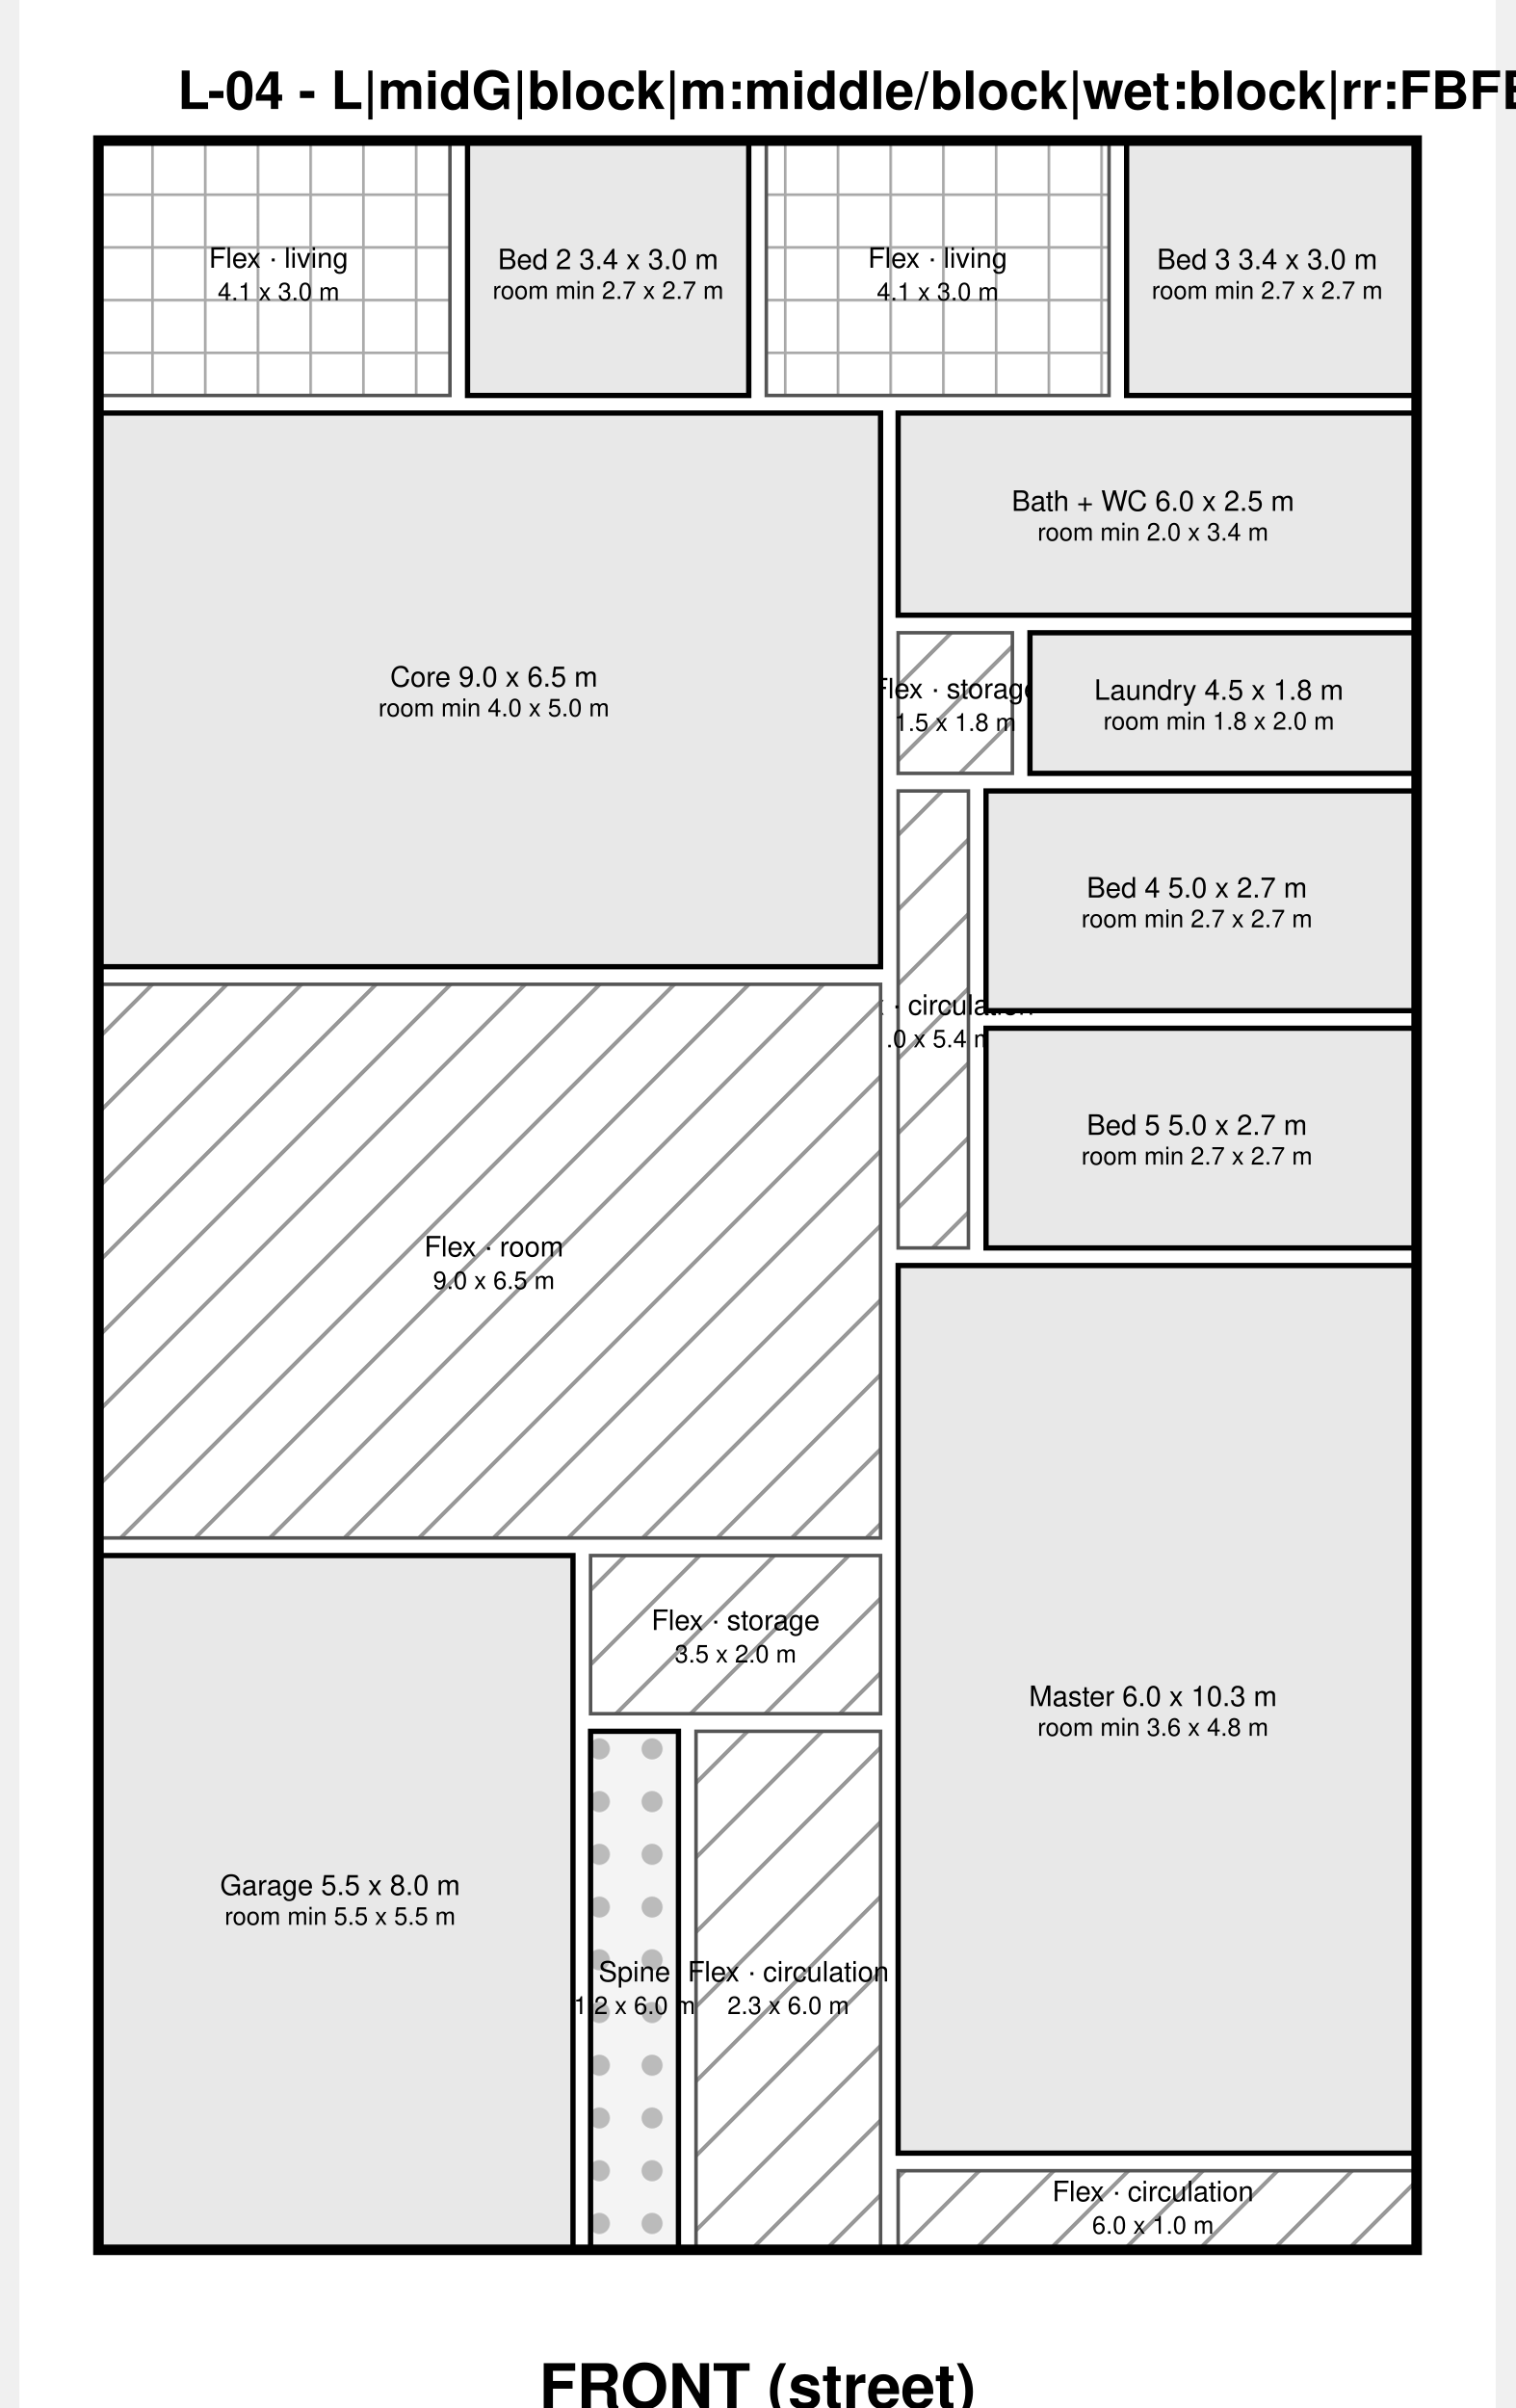
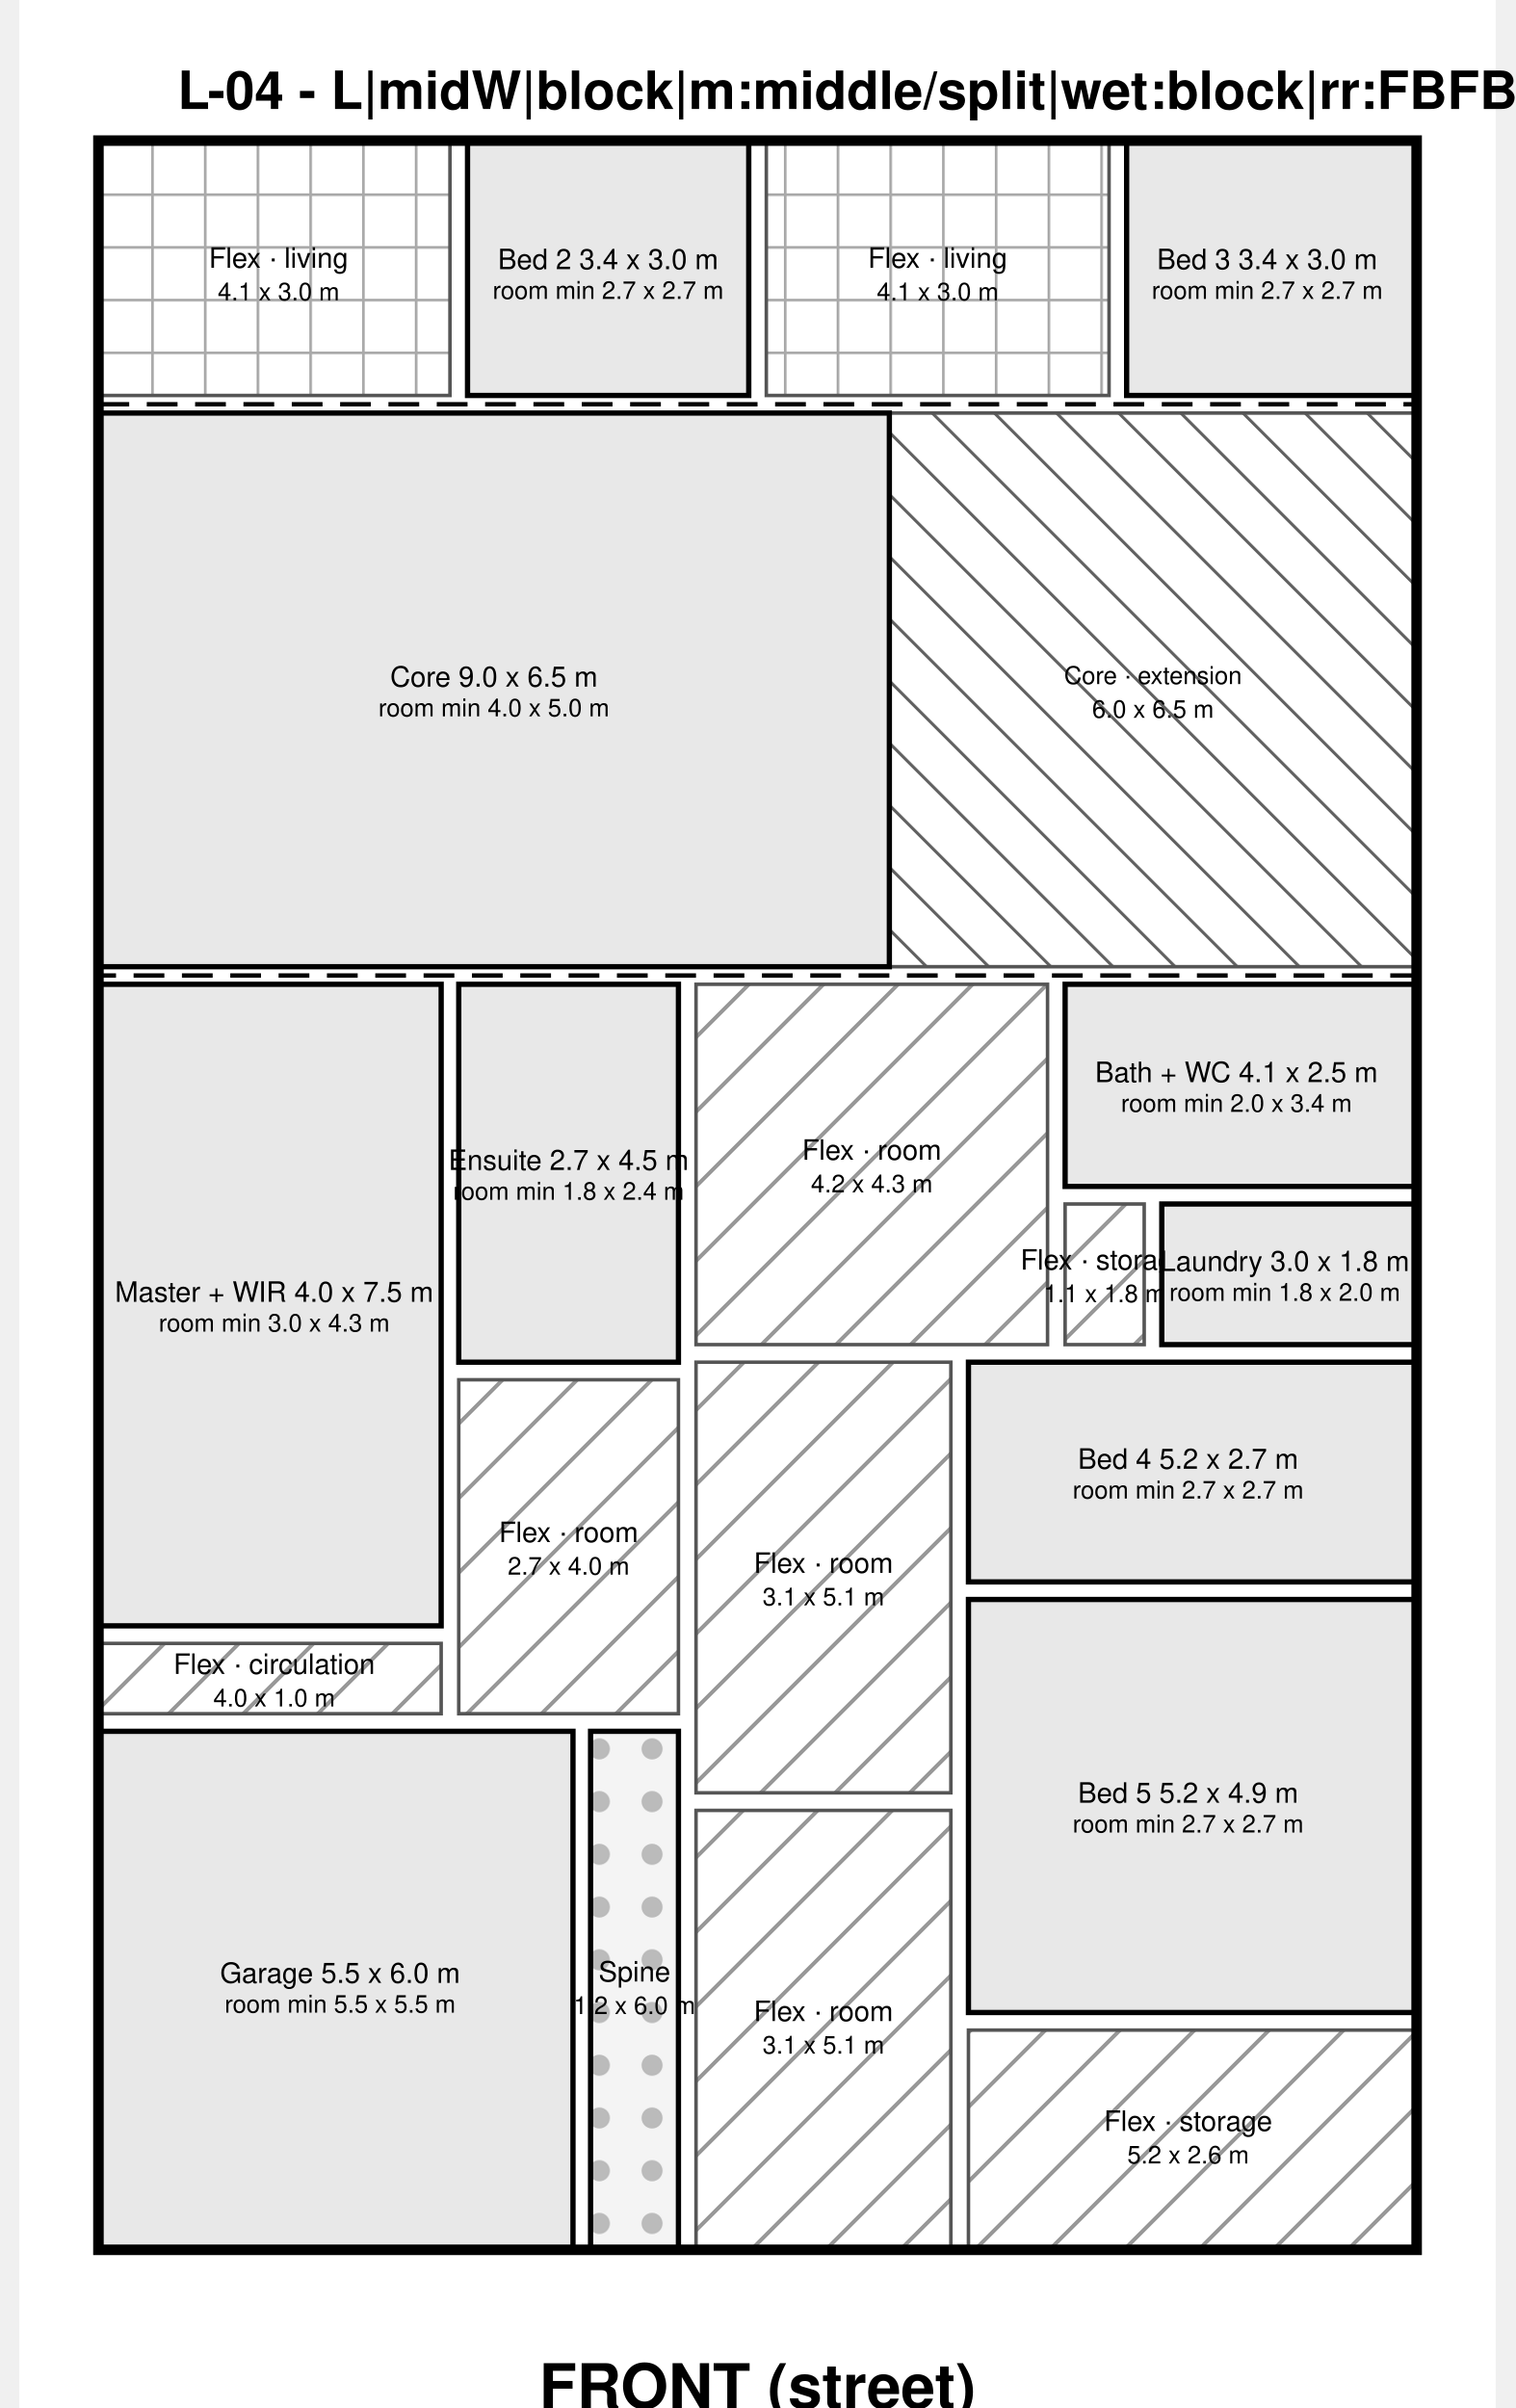
<svg xmlns="http://www.w3.org/2000/svg" width="840" height="1335" viewBox="-900 -1600 16800 27400" font-family="Helvetica, Arial, sans-serif" fill="#000">
  <defs>
    <pattern id="hatch" width="600" height="600" patternUnits="userSpaceOnUse" patternTransform="rotate(45)">
      <rect width="600" height="600" fill="#ffffff" />
      <line x1="0" y1="0" x2="0" y2="600" stroke="#999" stroke-width="90" />
    </pattern>
    <pattern id="hatch2" width="500" height="500" patternUnits="userSpaceOnUse" patternTransform="rotate(-45)">
      <rect width="500" height="500" fill="#ffffff" />
      <line x1="0" y1="0" x2="0" y2="500" stroke="#666" stroke-width="70" />
    </pattern>
    <pattern id="hatch3" width="600" height="600" patternUnits="userSpaceOnUse">
      <rect width="600" height="600" fill="#ffffff" />
      <line x1="0" y1="0" x2="0" y2="600" stroke="#aaa" stroke-width="60" />
      <line x1="0" y1="0" x2="600" y2="0" stroke="#aaa" stroke-width="60" />
    </pattern>
    <pattern id="dots" width="600" height="600" patternUnits="userSpaceOnUse">
      <rect width="600" height="600" fill="#f4f4f4" />
      <circle cx="300" cy="300" r="120" fill="#bbb" />
    </pattern>
  </defs>
  <rect x="-900" y="-1600" width="16800" height="27400" fill="#ffffff" />
-   <text x="900" y="-360" font-size="600" font-weight="bold">L-04 - L|midG|block|m:middle/block|wet:block|rr:FBFB|nofw|v0</text>
+   <text x="900" y="-360" font-size="600" font-weight="bold">L-04 - L|midW|block|m:middle/split|wet:block|rr:FBFB|nofw|v0</text>
  <g>
    <rect x="0" y="0" width="4000" height="2900" fill="url(#hatch3)" stroke="#555" stroke-width="40" />
    <text x="2050" y="1340" font-size="320" text-anchor="middle" dominant-baseline="middle">Flex · living</text>
    <text x="2050" y="1724" font-size="280" text-anchor="middle" dominant-baseline="middle">4.1 x 3.0 m</text>
  </g>
  <g>
    <rect x="7600" y="0" width="3900" height="2900" fill="url(#hatch3)" stroke="#555" stroke-width="40" />
    <text x="9550" y="1340" font-size="320" text-anchor="middle" dominant-baseline="middle">Flex · living</text>
    <text x="9550" y="1724" font-size="280" text-anchor="middle" dominant-baseline="middle">4.1 x 3.0 m</text>
  </g>
  <g>
-     <rect x="9100" y="5600" width="1300" height="1600" fill="url(#hatch)" stroke="#555" stroke-width="40" />
-     <text x="9750" y="6240" font-size="320" text-anchor="middle" dominant-baseline="middle">Flex · storage</text>
-     <text x="9750" y="6624" font-size="280" text-anchor="middle" dominant-baseline="middle">1.5 x 1.8 m</text>
+     <rect x="6800" y="9600" width="4000" height="4100" fill="url(#hatch)" stroke="#555" stroke-width="40" />
+     <text x="8800" y="11490" font-size="320" text-anchor="middle" dominant-baseline="middle">Flex · room</text>
+     <text x="8800" y="11874" font-size="280" text-anchor="middle" dominant-baseline="middle">4.2 x 4.3 m</text>
  </g>
  <g>
-     <rect x="9100" y="7400" width="800" height="5200" fill="url(#hatch)" stroke="#555" stroke-width="40" />
-     <text x="9500" y="9840" font-size="320" text-anchor="middle" dominant-baseline="middle">Flex · circulation</text>
-     <text x="9500" y="10224" font-size="280" text-anchor="middle" dominant-baseline="middle">1.0 x 5.4 m</text>
+     <rect x="11000" y="12100" width="900" height="1600" fill="url(#hatch)" stroke="#555" stroke-width="40" />
+     <text x="11450" y="12740" font-size="320" text-anchor="middle" dominant-baseline="middle">Flex · storage</text>
+     <text x="11450" y="13124" font-size="280" text-anchor="middle" dominant-baseline="middle">1.1 x 1.8 m</text>
  </g>
  <g>
-     <rect x="0" y="9600" width="8900" height="6300" fill="url(#hatch)" stroke="#555" stroke-width="40" />
-     <text x="4500" y="12590" font-size="320" text-anchor="middle" dominant-baseline="middle">Flex · room</text>
-     <text x="4500" y="12974" font-size="280" text-anchor="middle" dominant-baseline="middle">9.0 x 6.5 m</text>
+     <rect x="6800" y="13900" width="2900" height="4900" fill="url(#hatch)" stroke="#555" stroke-width="40" />
+     <text x="8250" y="16190" font-size="320" text-anchor="middle" dominant-baseline="middle">Flex · room</text>
+     <text x="8250" y="16574" font-size="280" text-anchor="middle" dominant-baseline="middle">3.1 x 5.1 m</text>
  </g>
  <g>
-     <rect x="5600" y="16100" width="3300" height="1800" fill="url(#hatch)" stroke="#555" stroke-width="40" />
-     <text x="7250" y="16840" font-size="320" text-anchor="middle" dominant-baseline="middle">Flex · storage</text>
-     <text x="7250" y="17224" font-size="280" text-anchor="middle" dominant-baseline="middle">3.5 x 2.0 m</text>
+     <rect x="4100" y="14100" width="2500" height="3800" fill="url(#hatch)" stroke="#555" stroke-width="40" />
+     <text x="5350" y="15840" font-size="320" text-anchor="middle" dominant-baseline="middle">Flex · room</text>
+     <text x="5350" y="16224" font-size="280" text-anchor="middle" dominant-baseline="middle">2.7 x 4.0 m</text>
  </g>
  <g>
-     <rect x="6800" y="18100" width="2100" height="5900" fill="url(#hatch)" stroke="#555" stroke-width="40" />
-     <text x="7850" y="20840" font-size="320" text-anchor="middle" dominant-baseline="middle">Flex · circulation</text>
-     <text x="7850" y="21224" font-size="280" text-anchor="middle" dominant-baseline="middle">2.3 x 6.0 m</text>
+     <rect x="0" y="17100" width="3900" height="800" fill="url(#hatch)" stroke="#555" stroke-width="40" />
+     <text x="2000" y="17340" font-size="320" text-anchor="middle" dominant-baseline="middle">Flex · circulation</text>
+     <text x="2000" y="17724" font-size="280" text-anchor="middle" dominant-baseline="middle">4.0 x 1.0 m</text>
  </g>
  <g>
-     <rect x="9100" y="23100" width="5900" height="900" fill="url(#hatch)" stroke="#555" stroke-width="40" />
-     <text x="12000" y="23340" font-size="320" text-anchor="middle" dominant-baseline="middle">Flex · circulation</text>
-     <text x="12000" y="23724" font-size="280" text-anchor="middle" dominant-baseline="middle">6.0 x 1.0 m</text>
+     <rect x="6800" y="19000" width="2900" height="5000" fill="url(#hatch)" stroke="#555" stroke-width="40" />
+     <text x="8250" y="21290" font-size="320" text-anchor="middle" dominant-baseline="middle">Flex · room</text>
+     <text x="8250" y="21674" font-size="280" text-anchor="middle" dominant-baseline="middle">3.1 x 5.1 m</text>
+   </g>
+   <g>
+     <rect x="9900" y="21500" width="5100" height="2500" fill="url(#hatch)" stroke="#555" stroke-width="40" />
+     <text x="12400" y="22540" font-size="320" text-anchor="middle" dominant-baseline="middle">Flex · storage</text>
+     <text x="12400" y="22924" font-size="280" text-anchor="middle" dominant-baseline="middle">5.2 x 2.6 m</text>
+   </g>
+   <g>
+     <rect x="9000" y="3100" width="6000" height="6300" fill="url(#hatch2)" stroke="#555" stroke-width="40" />
+     <text x="12000" y="6090" font-size="280" text-anchor="middle" dominant-baseline="middle">Core · extension</text>
+     <text x="12000" y="6474" font-size="280" text-anchor="middle" dominant-baseline="middle">6.0 x 6.5 m</text>
+     <rect x="0" y="3000" width="15000" height="6500" fill="none" stroke="#000" stroke-width="50" stroke-dasharray="350 200" />
  </g>
  <g>
    <rect x="4200" y="0" width="3200" height="2900" fill="#e8e8e8" stroke="#000" stroke-width="60" />
    <text x="5800" y="1356" font-size="320" text-anchor="middle" dominant-baseline="middle">Bed 2 3.4 x 3.0 m</text>
    <text x="5800" y="1708" font-size="280" text-anchor="middle" dominant-baseline="middle">room min 2.7 x 2.7 m</text>
  </g>
  <g>
    <rect x="11700" y="0" width="3300" height="2900" fill="#e8e8e8" stroke="#000" stroke-width="60" />
    <text x="13300" y="1356" font-size="320" text-anchor="middle" dominant-baseline="middle">Bed 3 3.4 x 3.0 m</text>
    <text x="13300" y="1708" font-size="280" text-anchor="middle" dominant-baseline="middle">room min 2.7 x 2.7 m</text>
  </g>
  <g>
-     <rect x="0" y="3100" width="8900" height="6300" fill="#e8e8e8" stroke="#000" stroke-width="60" />
+     <rect x="0" y="3100" width="9000" height="6300" fill="#e8e8e8" stroke="#000" stroke-width="60" />
    <text x="4500" y="6106" font-size="320" text-anchor="middle" dominant-baseline="middle">Core 9.0 x 6.5 m</text>
    <text x="4500" y="6458" font-size="280" text-anchor="middle" dominant-baseline="middle">room min 4.0 x 5.0 m</text>
  </g>
  <g>
-     <rect x="0" y="16100" width="5400" height="7900" fill="#e8e8e8" stroke="#000" stroke-width="60" />
-     <text x="2750" y="19856" font-size="320" text-anchor="middle" dominant-baseline="middle">Garage 5.5 x 8.0 m</text>
-     <text x="2750" y="20208" font-size="280" text-anchor="middle" dominant-baseline="middle">room min 5.5 x 5.5 m</text>
+     <rect x="0" y="9600" width="3900" height="7300" fill="#e8e8e8" stroke="#000" stroke-width="60" />
+     <text x="2000" y="13106" font-size="320" text-anchor="middle" dominant-baseline="middle">Master + WIR 4.0 x 7.5 m</text>
+     <text x="2000" y="13458" font-size="280" text-anchor="middle" dominant-baseline="middle">room min 3.0 x 4.3 m</text>
  </g>
  <g>
-     <rect x="9100" y="3100" width="5900" height="2300" fill="#e8e8e8" stroke="#000" stroke-width="60" />
-     <text x="12000" y="4106" font-size="320" text-anchor="middle" dominant-baseline="middle">Bath + WC 6.0 x 2.5 m</text>
-     <text x="12000" y="4458" font-size="280" text-anchor="middle" dominant-baseline="middle">room min 2.0 x 3.4 m</text>
+     <rect x="4100" y="9600" width="2500" height="4300" fill="#e8e8e8" stroke="#000" stroke-width="60" />
+     <text x="5350" y="11606" font-size="320" text-anchor="middle" dominant-baseline="middle">Ensuite 2.7 x 4.5 m</text>
+     <text x="5350" y="11958" font-size="280" text-anchor="middle" dominant-baseline="middle">room min 1.8 x 2.4 m</text>
  </g>
  <g>
-     <rect x="10600" y="5600" width="4400" height="1600" fill="#e8e8e8" stroke="#000" stroke-width="60" />
-     <text x="12750" y="6256" font-size="320" text-anchor="middle" dominant-baseline="middle">Laundry 4.5 x 1.8 m</text>
-     <text x="12750" y="6608" font-size="280" text-anchor="middle" dominant-baseline="middle">room min 1.8 x 2.0 m</text>
+     <rect x="0" y="18100" width="5400" height="5900" fill="#e8e8e8" stroke="#000" stroke-width="60" />
+     <text x="2750" y="20856" font-size="320" text-anchor="middle" dominant-baseline="middle">Garage 5.5 x 6.0 m</text>
+     <text x="2750" y="21208" font-size="280" text-anchor="middle" dominant-baseline="middle">room min 5.5 x 5.5 m</text>
  </g>
  <g>
-     <rect x="10100" y="7400" width="4900" height="2500" fill="#e8e8e8" stroke="#000" stroke-width="60" />
-     <text x="12500" y="8506" font-size="320" text-anchor="middle" dominant-baseline="middle">Bed 4 5.0 x 2.7 m</text>
-     <text x="12500" y="8858" font-size="280" text-anchor="middle" dominant-baseline="middle">room min 2.7 x 2.7 m</text>
+     <rect x="11000" y="9600" width="4000" height="2300" fill="#e8e8e8" stroke="#000" stroke-width="60" />
+     <text x="12950" y="10606" font-size="320" text-anchor="middle" dominant-baseline="middle">Bath + WC 4.1 x 2.5 m</text>
+     <text x="12950" y="10958" font-size="280" text-anchor="middle" dominant-baseline="middle">room min 2.0 x 3.4 m</text>
  </g>
  <g>
-     <rect x="10100" y="10100" width="4900" height="2500" fill="#e8e8e8" stroke="#000" stroke-width="60" />
-     <text x="12500" y="11206" font-size="320" text-anchor="middle" dominant-baseline="middle">Bed 5 5.0 x 2.7 m</text>
-     <text x="12500" y="11558" font-size="280" text-anchor="middle" dominant-baseline="middle">room min 2.7 x 2.7 m</text>
+     <rect x="12100" y="12100" width="2900" height="1600" fill="#e8e8e8" stroke="#000" stroke-width="60" />
+     <text x="13500" y="12756" font-size="320" text-anchor="middle" dominant-baseline="middle">Laundry 3.0 x 1.8 m</text>
+     <text x="13500" y="13108" font-size="280" text-anchor="middle" dominant-baseline="middle">room min 1.8 x 2.0 m</text>
  </g>
  <g>
-     <rect x="9100" y="12800" width="5900" height="10100" fill="#e8e8e8" stroke="#000" stroke-width="60" />
-     <text x="12000" y="17706" font-size="320" text-anchor="middle" dominant-baseline="middle">Master 6.0 x 10.3 m</text>
-     <text x="12000" y="18058" font-size="280" text-anchor="middle" dominant-baseline="middle">room min 3.6 x 4.8 m</text>
+     <rect x="9900" y="13900" width="5100" height="2500" fill="#e8e8e8" stroke="#000" stroke-width="60" />
+     <text x="12400" y="15006" font-size="320" text-anchor="middle" dominant-baseline="middle">Bed 4 5.2 x 2.7 m</text>
+     <text x="12400" y="15358" font-size="280" text-anchor="middle" dominant-baseline="middle">room min 2.7 x 2.7 m</text>
+   </g>
+   <g>
+     <rect x="9900" y="16600" width="5100" height="4700" fill="#e8e8e8" stroke="#000" stroke-width="60" />
+     <text x="12400" y="18806" font-size="320" text-anchor="middle" dominant-baseline="middle">Bed 5 5.2 x 4.9 m</text>
+     <text x="12400" y="19158" font-size="280" text-anchor="middle" dominant-baseline="middle">room min 2.7 x 2.7 m</text>
  </g>
  <g>
    <rect x="5600" y="18100" width="1000" height="5900" fill="url(#dots)" stroke="#000" stroke-width="60" />
    <text x="6100" y="20840" font-size="320" text-anchor="middle" dominant-baseline="middle">Spine</text>
    <text x="6100" y="21224" font-size="280" text-anchor="middle" dominant-baseline="middle">1.2 x 6.0 m</text>
  </g>
  <rect x="0" y="0" width="15000" height="24000" fill="none" stroke="#000" stroke-width="120" />
  <text x="7500" y="25800" font-size="700" text-anchor="middle" font-weight="bold">FRONT (street)</text>
</svg>
